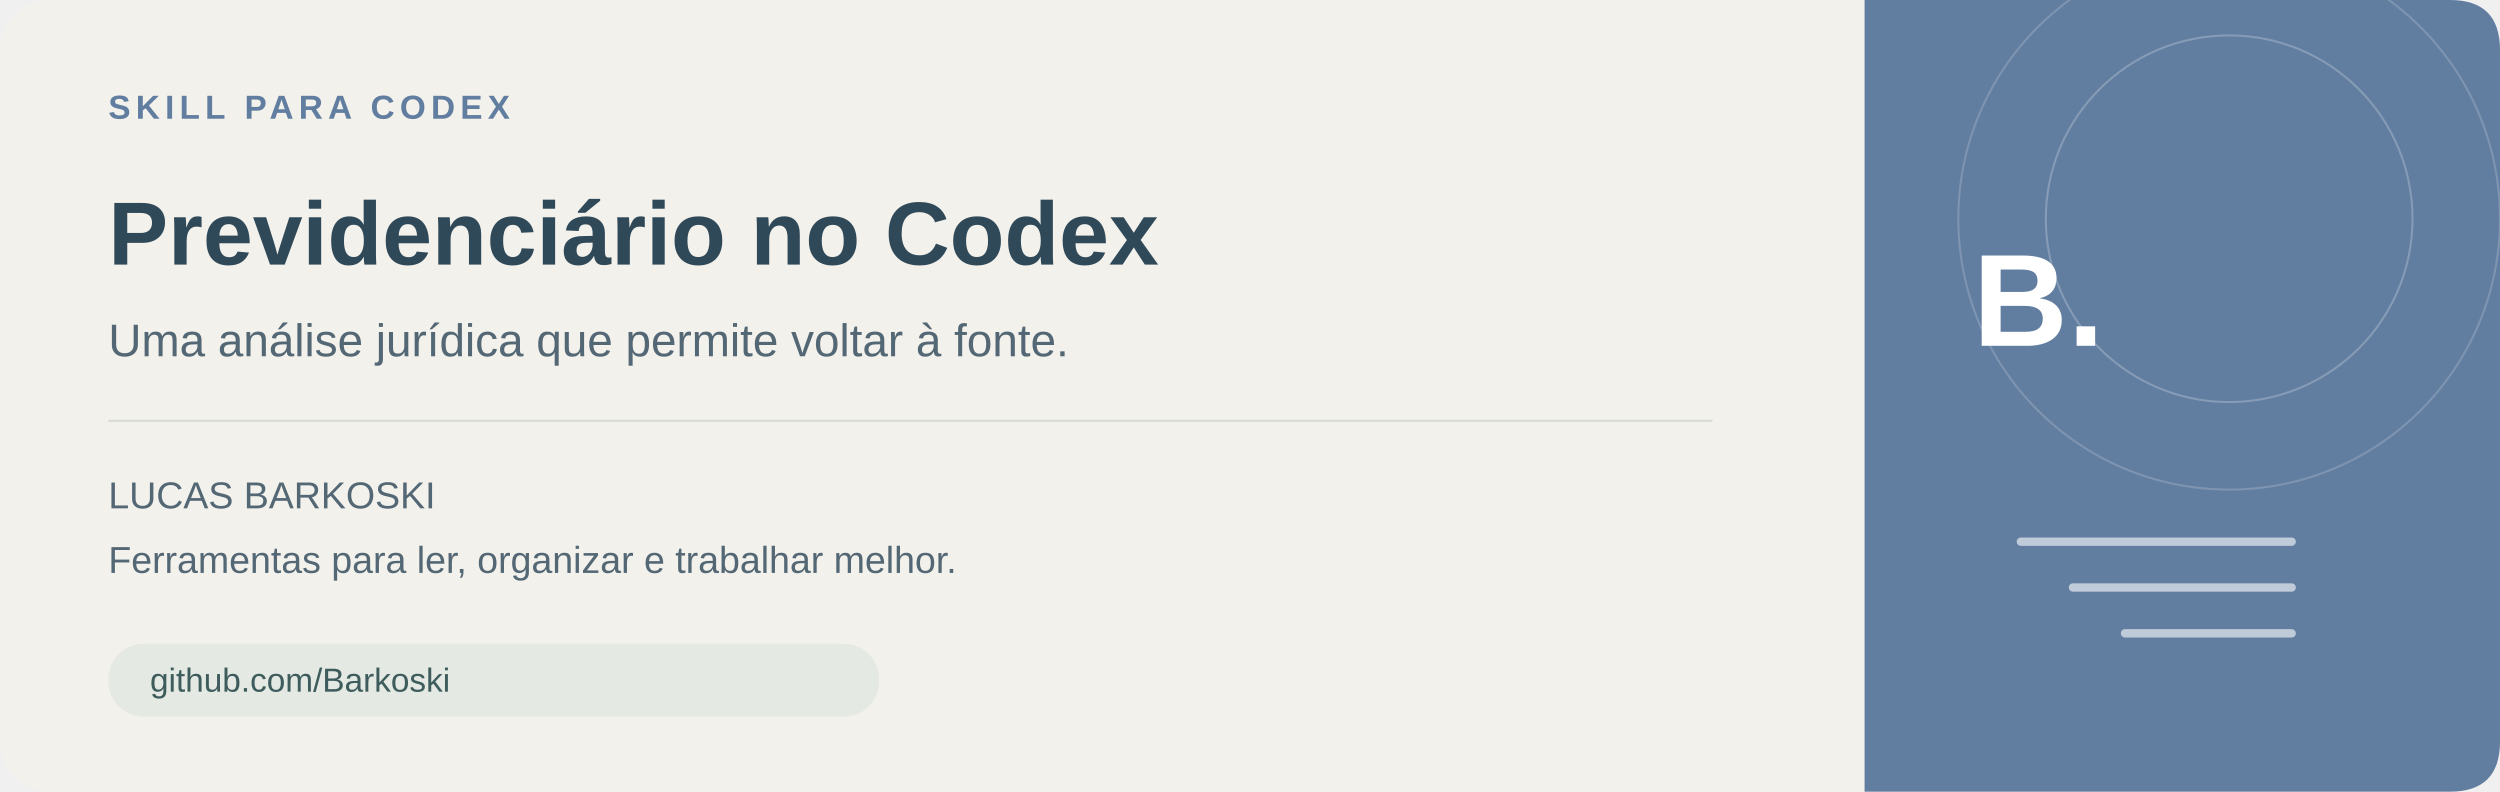
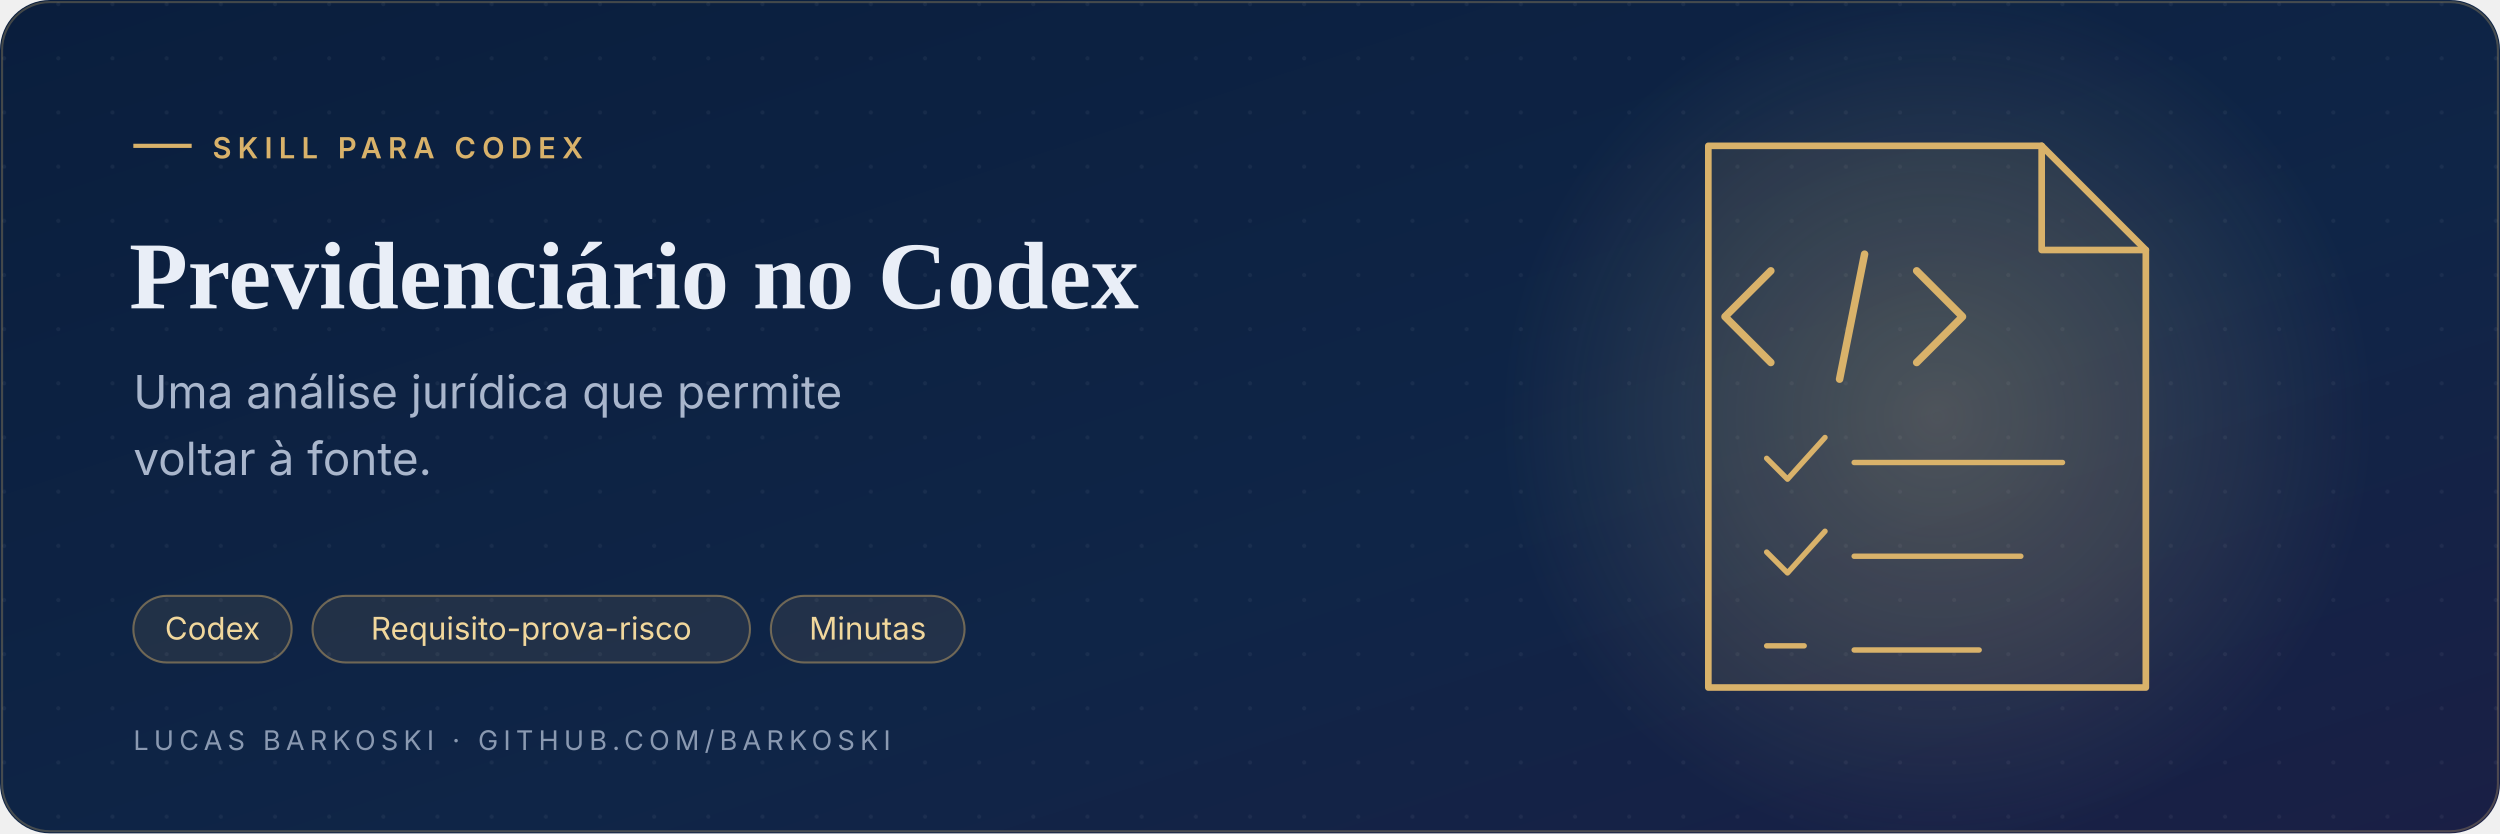
- <svg xmlns="http://www.w3.org/2000/svg" width="1200" height="380" viewBox="0 0 1200 380" role="img" aria-label="Previdenciário no Codex: Uma análise jurídica que permite voltar à fonte.">
-   <rect width="1200" height="380" rx="24" fill="#f3f1eb" />
-   <path d="M895 0H1176Q1200 0 1200 24V356Q1200 380 1176 380H895Z" fill="#617da0" />
-   <circle cx="1070" cy="105" r="130" fill="none" stroke="#fff" stroke-opacity=".18" />
-   <circle cx="1070" cy="105" r="88" fill="none" stroke="#fff" stroke-opacity=".23" />
-   <path d="M970 260h130m-105 22h105m-80 22h80" stroke="#fff" stroke-opacity=".6" stroke-width="4" stroke-linecap="round" />
-   <g font-family="Segoe UI,Arial,sans-serif">
-     <text x="52" y="57" font-size="16" letter-spacing="2.5" font-weight="600" fill="#617da0">SKILL PARA CODEX</text>
-     <text x="52" y="127" font-size="43" font-weight="700" fill="#304959">Previdenciário no Codex</text>
-     <text x="52" y="171" font-size="22" fill="#536775">Uma análise jurídica que permite voltar à fonte.</text>
-     <path d="M52 202h770" stroke="#d6dbd5" />
-     <text x="52" y="244" font-size="18" fill="#536775">LUCAS BARKOSKI</text>
-     <text x="52" y="275" font-size="18" fill="#536775">Ferramentas para ler, organizar e trabalhar melhor.</text>
-     <rect x="52" y="309" width="370" height="35" rx="17" fill="#e4e9e3" />
-     <text x="72" y="332" font-size="16" fill="#3e5c5c">github.com/Barkoski</text>
-     <text x="947" y="166" font-size="63" font-weight="600" fill="#fff">B.</text>
+ <svg xmlns="http://www.w3.org/2000/svg" width="1200" height="400" viewBox="0 0 1200 400" role="img" aria-label="Previdenciário no Codex: Uma análise jurídica que permite voltar à fonte.">
+   <defs>
+     <linearGradient id="bg" x1="0" y1="0" x2="1" y2="1">
+       <stop offset="0" stop-color="#0a1e3d" />
+       <stop offset=".6" stop-color="#0f2547" />
+       <stop offset="1" stop-color="#1a1f45" />
+     </linearGradient>
+     <radialGradient id="glow" cx=".5" cy=".5" r=".5">
+       <stop offset="0" stop-color="#f1d79c" stop-opacity=".22" />
+       <stop offset="1" stop-color="#f1d79c" stop-opacity="0" />
+     </radialGradient>
+     <pattern id="dots" width="26" height="26" patternUnits="userSpaceOnUse">
+       <circle cx="2" cy="2" r="1" fill="#ffffff" fill-opacity=".05" />
+     </pattern>
+     <style>
+  .serif{font-family:Georgia,'Times New Roman',serif}.sans{font-family:'Segoe UI',Inter,Arial,sans-serif}.mono{font-family:Consolas,'Cascadia Code',monospace}
+  @keyframes swing{0%,100%{transform:rotate(-3deg)}50%{transform:rotate(3deg)}}.beam{animation:swing 7s ease-in-out infinite}
+  @keyframes dash{to{stroke-dashoffset:-24}}.flow{animation:dash 1.4s linear infinite}
+  @keyframes blink{0%,49%{opacity:1}50%,100%{opacity:0}}.cur{animation:blink 1.1s steps(1) infinite}
+ </style>
+   </defs>
+   <rect width="1200" height="400" rx="24" fill="url(#bg)" />
+   <rect width="1200" height="400" rx="24" fill="url(#dots)" />
+   <rect x="1" y="1" width="1198" height="398" rx="23" fill="none" stroke="#d9b26a" stroke-opacity=".28" />
+   <circle cx="930" cy="200" r="210" fill="url(#glow)" />
+   <g fill="none" stroke="#d9b26a" stroke-width="3.2" stroke-linecap="round" stroke-linejoin="round">
+     <path d="M820 70h160l50 50v210h-210z" fill="#d9b26a" fill-opacity=".08" />
+     <path d="M980 70v50h50" />
+     <path d="M850 130l-22 22 22 22M920 130l22 22-22 22M895 122l-12 60" stroke-width="3.6" />
+     <path d="M848 220l10 10 18-20M890 222h100M848 265l10 10 18-20M890 267h80M848 310h18M890 312h60" stroke-width="2.6" />
  </g>
+   <g class="sans">
+     <path d="M64 70h28" stroke="#d9b26a" stroke-width="2" />
+     <text x="102" y="76" font-size="14" font-weight="600" letter-spacing="3" fill="#d9b26a">SKILL PARA CODEX</text>
+   </g>
+   <text x="62" y="148" class="serif" font-size="46" font-weight="700" fill="#e9eef7">Previdenciário no Codex</text>
+   <g class="sans" font-size="22" fill="#a9b6cc">
+     <text x="64" y="196">Uma análise jurídica que permite</text>
+     <text x="64" y="228">voltar à fonte.</text>
+   </g>
+   <g class="sans">
+     <rect x="64" y="286" width="76" height="32" rx="16" fill="#d9b26a" fill-opacity=".10" stroke="#d9b26a" stroke-opacity=".45" />
+     <text x="102" y="307" font-size="15" fill="#f1d79c" text-anchor="middle">Codex</text>
+     <rect x="150" y="286" width="210" height="32" rx="16" fill="#d9b26a" fill-opacity=".10" stroke="#d9b26a" stroke-opacity=".45" />
+     <text x="255" y="307" font-size="15" fill="#f1d79c" text-anchor="middle">Requisito-prova-risco</text>
+     <rect x="370" y="286" width="93" height="32" rx="16" fill="#d9b26a" fill-opacity=".10" stroke="#d9b26a" stroke-opacity=".45" />
+     <text x="416.5" y="307" font-size="15" fill="#f1d79c" text-anchor="middle">Minutas</text>
+   </g>
+   <text x="64" y="360" class="sans" font-size="13" letter-spacing="2.5" fill="#a9b6cc" fill-opacity=".8">LUCAS BARKOSKI  ·  GITHUB.COM/BARKOSKI</text>
</svg>
